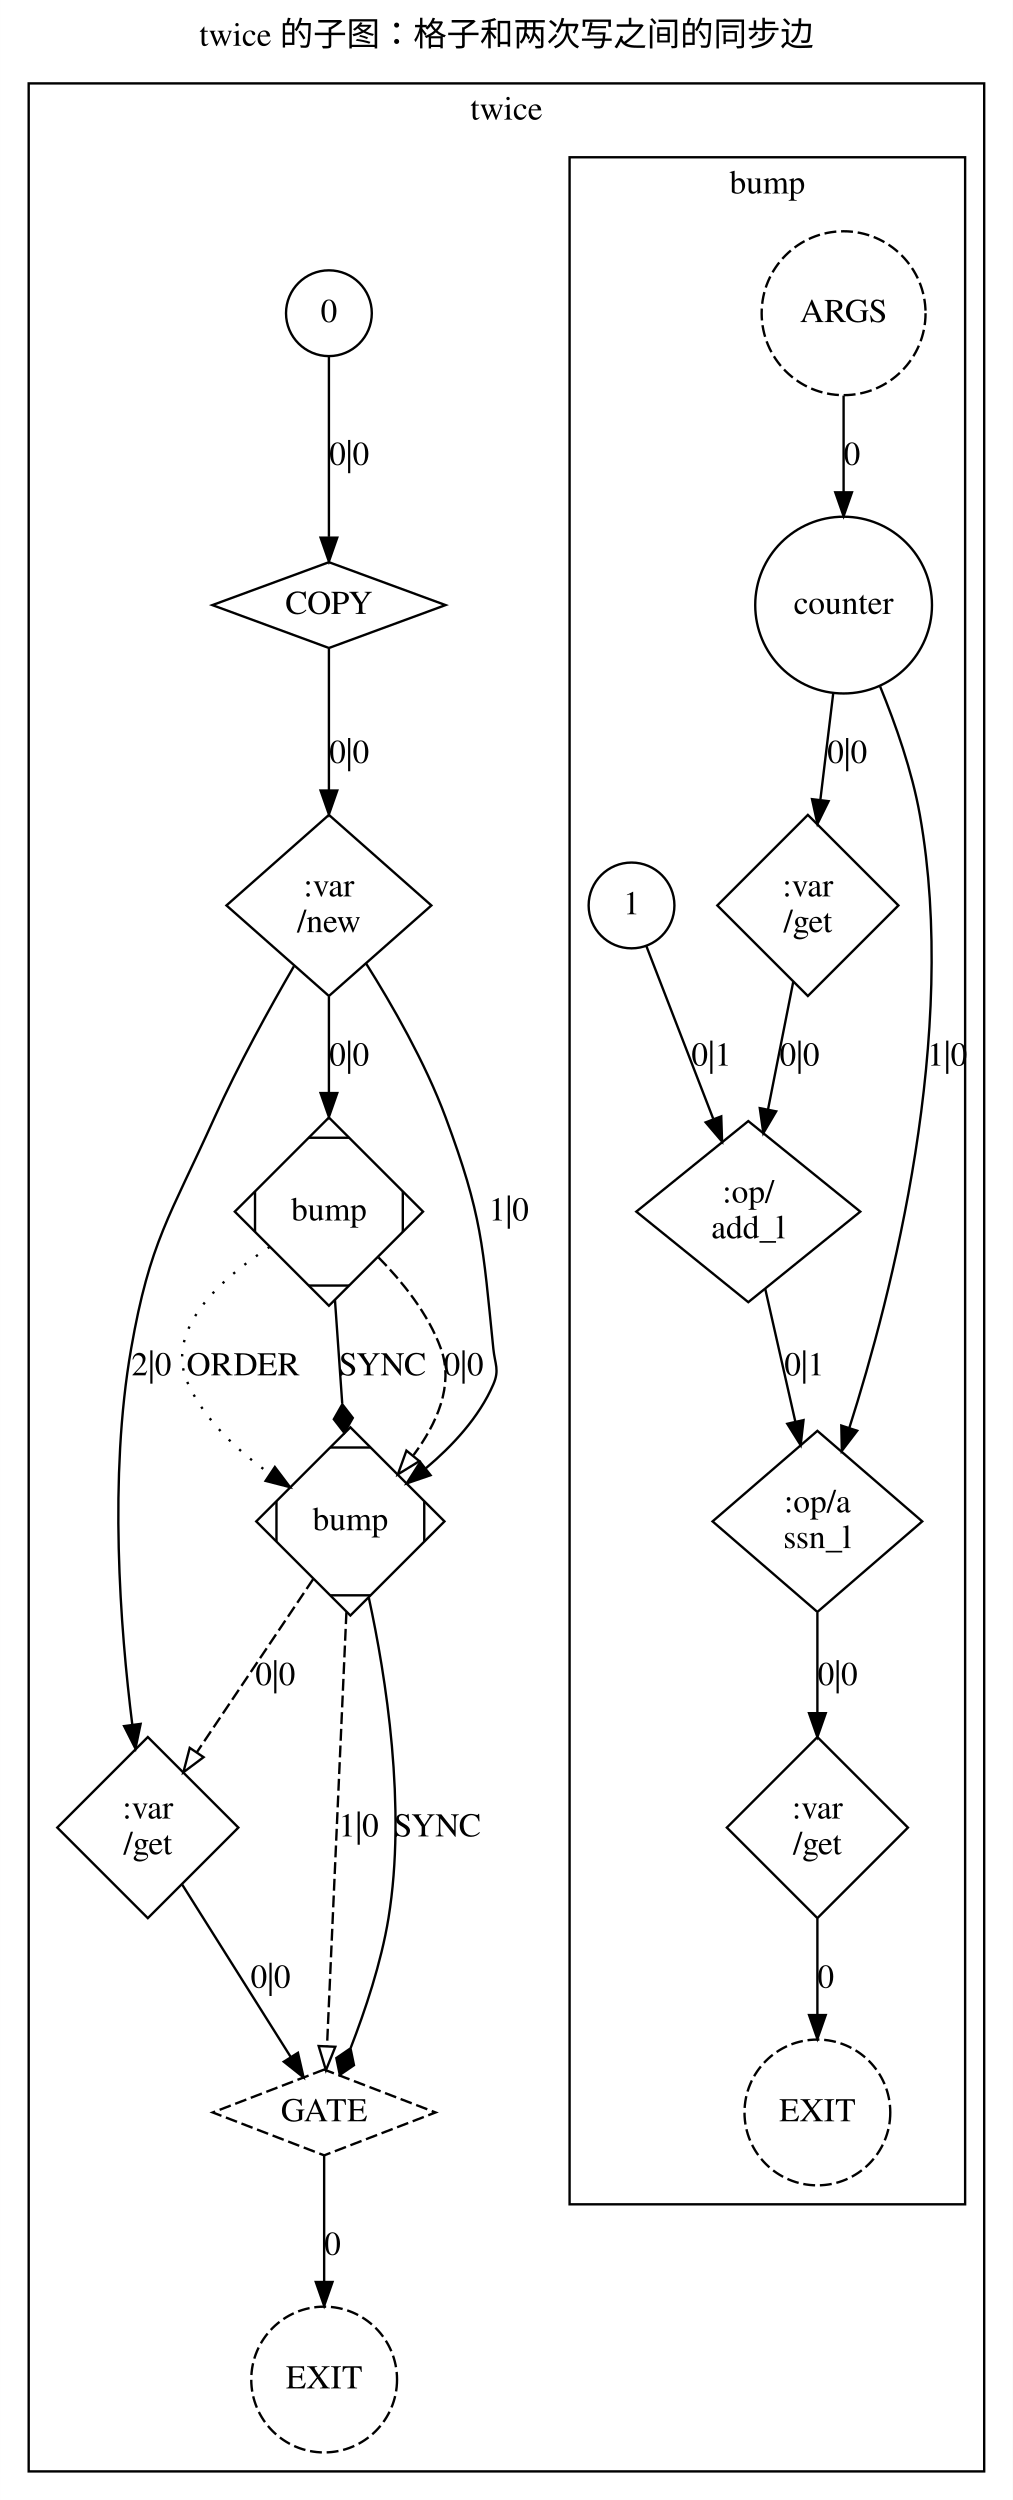
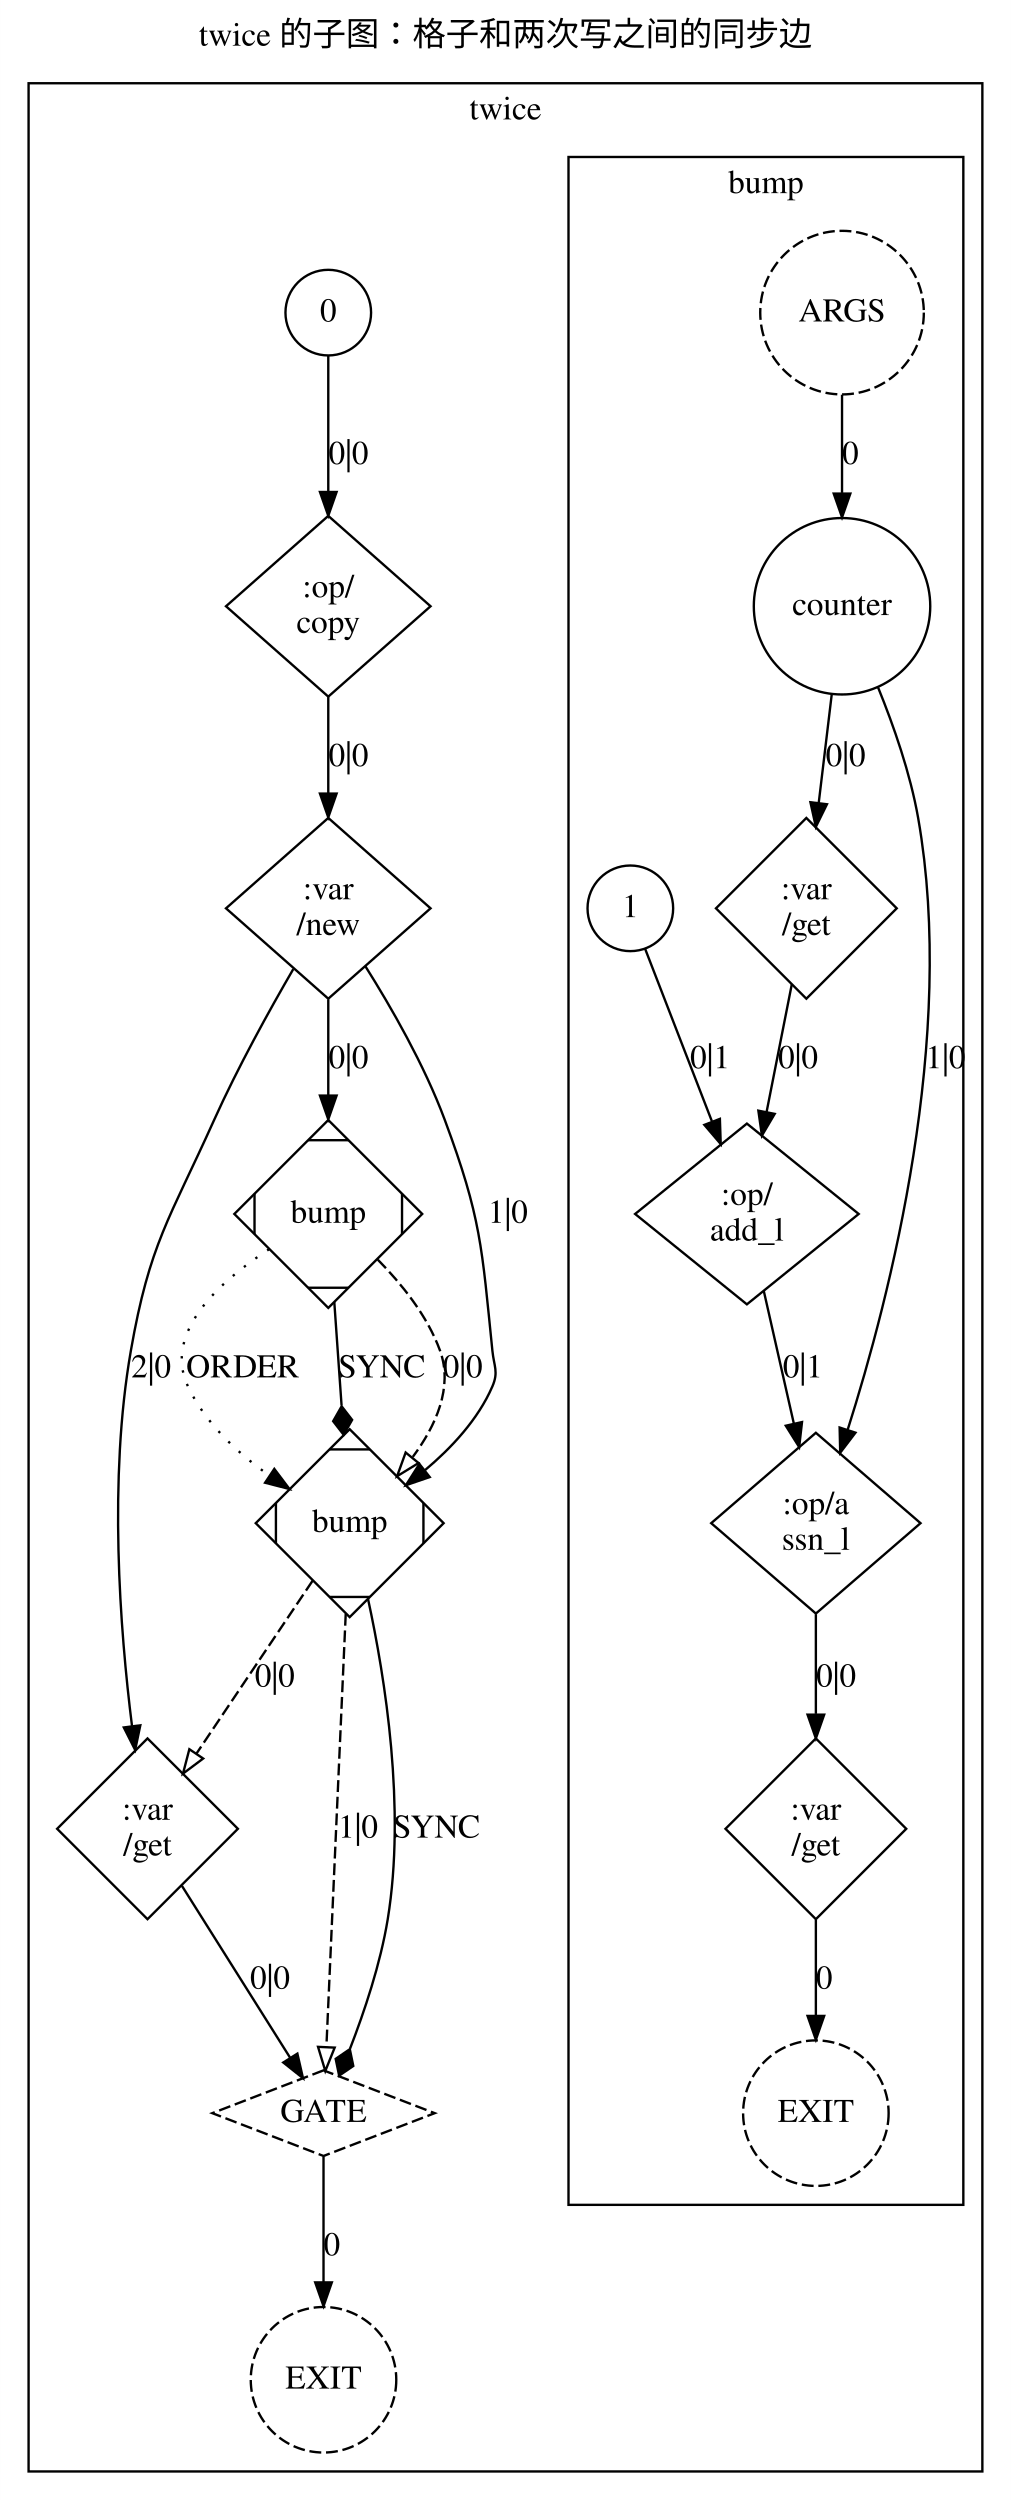
- <svg xmlns="http://www.w3.org/2000/svg" xmlns:xlink="http://www.w3.org/1999/xlink" width="425pt" height="1049pt" viewBox="0.00 0.00 425.00 1049.18">
-   <g id="graph0" class="graph" transform="scale(1 1) rotate(0) translate(4 1045.18)">
-     <polygon fill="white" stroke="transparent" points="-4,4 -4,-1045.18 421,-1045.18 421,4 -4,4" />
-     <text text-anchor="middle" x="208.5" y="-1025.98" font-family="Times,serif" font-size="14.00">twice 的子图：格子和两次写之间的同步边</text>
+ <svg xmlns="http://www.w3.org/2000/svg" xmlns:xlink="http://www.w3.org/1999/xlink" width="425pt" height="1051pt" viewBox="0.00 0.00 425.00 1051.08">
+   <g id="graph0" class="graph" transform="scale(1 1) rotate(0) translate(4 1047.08)">
+     <polygon fill="white" stroke="transparent" points="-4,4 -4,-1047.08 421,-1047.08 421,4 -4,4" />
+     <text text-anchor="middle" x="208.5" y="-1027.88" font-family="Times,serif" font-size="14.00">twice 的子图：格子和两次写之间的同步边</text>
    <g id="clust1" class="cluster">
      <g id="a_clust1">
        <a xlink:title="() =&gt; int pure">
-           <polygon fill="none" stroke="black" points="8,-8 8,-1010.18 409,-1010.18 409,-8 8,-8" />
-           <text text-anchor="middle" x="208.5" y="-994.98" font-family="Times,serif" font-size="14.00">twice</text>
+           <polygon fill="none" stroke="black" points="8,-8 8,-1012.08 409,-1012.08 409,-8 8,-8" />
+           <text text-anchor="middle" x="208.5" y="-996.88" font-family="Times,serif" font-size="14.00">twice</text>
        </a>
      </g>
    </g>
    <g id="clust2" class="cluster">
      <g id="a_clust2">
        <a xlink:title="(var counter: int) =&gt; int uses var counter">
-           <polygon fill="none" stroke="black" points="235,-120.09 235,-979.18 401,-979.18 401,-120.09 235,-120.09" />
-           <text text-anchor="middle" x="318" y="-963.98" font-family="Times,serif" font-size="14.00">bump</text>
+           <polygon fill="none" stroke="black" points="235,-120.09 235,-981.08 401,-981.08 401,-120.09 235,-120.09" />
+           <text text-anchor="middle" x="318" y="-965.88" font-family="Times,serif" font-size="14.00">bump</text>
        </a>
      </g>
    </g>
    <g id="node1" class="node">
-       <ellipse fill="none" stroke="black" stroke-dasharray="5,2" cx="350" cy="-913.73" rx="34.39" ry="34.39" />
-       <text text-anchor="middle" x="350" y="-910.03" font-family="Times,serif" font-size="14.00">ARGS</text>
+       <ellipse fill="none" stroke="black" stroke-dasharray="5,2" cx="350" cy="-915.64" rx="34.39" ry="34.39" />
+       <text text-anchor="middle" x="350" y="-911.94" font-family="Times,serif" font-size="14.00">ARGS</text>
    </g>
    <g id="node3" class="node">
      <g id="a_node3">
        <a xlink:title="counter">
-           <ellipse fill="none" stroke="black" cx="350" cy="-791.24" rx="37.09" ry="37.09" />
-           <text text-anchor="middle" x="350" y="-787.54" font-family="Times,serif" font-size="14.00">counter</text>
+           <ellipse fill="none" stroke="black" cx="350" cy="-792.19" rx="37.09" ry="37.09" />
+           <text text-anchor="middle" x="350" y="-788.49" font-family="Times,serif" font-size="14.00">counter</text>
        </a>
      </g>
    </g>
    <g id="edge1" class="edge">
-       <path fill="none" stroke="black" d="M350,-879.17C350,-866.62 350,-852.15 350,-838.66" />
-       <polygon fill="black" stroke="black" points="353.5,-838.57 350,-828.57 346.5,-838.57 353.5,-838.57" />
-       <text text-anchor="middle" x="353.5" y="-850.08" font-family="Times,serif" font-size="14.00">0</text>
+       <path fill="none" stroke="black" d="M350,-881.13C350,-868.37 350,-853.6 350,-839.84" />
+       <polygon fill="black" stroke="black" points="353.5,-839.57 350,-829.57 346.5,-839.57 353.5,-839.57" />
+       <text text-anchor="middle" x="353.5" y="-851.99" font-family="Times,serif" font-size="14.00">0</text>
    </g>
    <g id="node2" class="node">
      <ellipse fill="none" stroke="black" stroke-dasharray="5,2" cx="339" cy="-158.64" rx="30.59" ry="30.59" />
      <text text-anchor="middle" x="339" y="-154.94" font-family="Times,serif" font-size="14.00">EXIT</text>
    </g>
    <g id="node6" class="node">
      <g id="a_node6">
        <a xlink:title=":var/get">
          <polygon fill="none" stroke="black" points="335,-703.19 297,-665.19 335,-627.19 373,-665.19 335,-703.19" />
          <text text-anchor="middle" x="335" y="-668.99" font-family="Times,serif" font-size="14.00">:var</text>
          <text text-anchor="middle" x="335" y="-653.99" font-family="Times,serif" font-size="14.00">/get</text>
        </a>
      </g>
    </g>
    <g id="edge5" class="edge">
-       <path fill="none" stroke="black" d="M345.66,-754.36C343.98,-740.42 342.03,-724.33 340.27,-709.74" />
-       <polygon fill="black" stroke="black" points="343.7,-708.95 339.02,-699.44 336.75,-709.79 343.7,-708.95" />
+       <path fill="none" stroke="black" d="M345.7,-755.37C343.99,-741.07 341.99,-724.47 340.2,-709.5" />
+       <polygon fill="black" stroke="black" points="343.66,-708.95 338.99,-699.44 336.71,-709.79 343.66,-708.95" />
      <text text-anchor="middle" x="351.5" y="-724.99" font-family="Times,serif" font-size="14.00">0|0</text>
    </g>
    <g id="node7" class="node">
      <g id="a_node7">
        <a xlink:title=":op/assn_l">
          <polygon fill="none" stroke="black" points="339,-444.69 295,-406.69 339,-368.69 383,-406.69 339,-444.69" />
          <text text-anchor="middle" x="339" y="-410.49" font-family="Times,serif" font-size="14.00">:op/a</text>
          <text text-anchor="middle" x="339" y="-395.49" font-family="Times,serif" font-size="14.00">ssn_l</text>
        </a>
      </g>
    </g>
    <g id="edge6" class="edge">
-       <path fill="none" stroke="black" d="M365.31,-757.11C371.85,-741.17 378.73,-721.58 382,-703.19 398.37,-611.22 370.39,-502.33 352.39,-445.89" />
-       <polygon fill="black" stroke="black" points="355.69,-444.73 349.26,-436.31 349.04,-446.9 355.69,-444.73" />
+       <path fill="none" stroke="black" d="M365.14,-758.1C371.73,-741.91 378.7,-721.92 382,-703.19 398.21,-611.2 370.3,-502.31 352.35,-445.89" />
+       <polygon fill="black" stroke="black" points="355.65,-444.73 349.23,-436.31 348.99,-446.9 355.65,-444.73" />
      <text text-anchor="middle" x="393.5" y="-597.99" font-family="Times,serif" font-size="14.00">1|0</text>
    </g>
    <g id="node4" class="node">
      <g id="a_node4">
        <a xlink:title="1">
          <ellipse fill="none" stroke="black" cx="261" cy="-665.19" rx="18" ry="18" />
          <text text-anchor="middle" x="261" y="-661.49" font-family="Times,serif" font-size="14.00">1</text>
        </a>
      </g>
    </g>
    <g id="node5" class="node">
      <g id="a_node5">
        <a xlink:title=":op/add_l">
          <polygon fill="none" stroke="black" points="310,-574.69 263,-536.69 310,-498.69 357,-536.69 310,-574.69" />
          <text text-anchor="middle" x="310" y="-540.49" font-family="Times,serif" font-size="14.00">:op/</text>
          <text text-anchor="middle" x="310" y="-525.49" font-family="Times,serif" font-size="14.00">add_l</text>
        </a>
      </g>
    </g>
    <g id="edge4" class="edge">
      <path fill="none" stroke="black" d="M267.21,-648.17C274.22,-630.05 285.89,-599.93 295.27,-575.71" />
      <polygon fill="black" stroke="black" points="298.65,-576.67 299,-566.09 292.12,-574.15 298.65,-576.67" />
      <text text-anchor="middle" x="294.5" y="-597.99" font-family="Times,serif" font-size="14.00">0|1</text>
    </g>
    <g id="edge7" class="edge">
      <path fill="none" stroke="black" d="M317.09,-504.38C320.9,-487.59 325.63,-466.71 329.72,-448.65" />
      <polygon fill="black" stroke="black" points="333.18,-449.2 331.98,-438.68 326.36,-447.66 333.18,-449.2" />
      <text text-anchor="middle" x="333.5" y="-467.99" font-family="Times,serif" font-size="14.00">0|1</text>
    </g>
    <g id="edge3" class="edge">
      <path fill="none" stroke="black" d="M328.88,-633.24C325.69,-617.1 321.75,-597.12 318.29,-579.61" />
      <polygon fill="black" stroke="black" points="321.69,-578.77 316.31,-569.64 314.82,-580.12 321.69,-578.77" />
      <text text-anchor="middle" x="331.5" y="-597.99" font-family="Times,serif" font-size="14.00">0|0</text>
    </g>
    <g id="node8" class="node">
      <g id="a_node8">
        <a xlink:title=":var/get">
          <polygon fill="none" stroke="black" points="339,-316.19 301,-278.19 339,-240.19 377,-278.19 339,-316.19" />
          <text text-anchor="middle" x="339" y="-281.99" font-family="Times,serif" font-size="14.00">:var</text>
          <text text-anchor="middle" x="339" y="-266.99" font-family="Times,serif" font-size="14.00">/get</text>
        </a>
      </g>
    </g>
    <g id="edge8" class="edge">
      <path fill="none" stroke="black" d="M339,-368.42C339,-355.29 339,-340.36 339,-326.52" />
      <polygon fill="black" stroke="black" points="342.5,-326.19 339,-316.19 335.5,-326.19 342.5,-326.19" />
      <text text-anchor="middle" x="347.5" y="-337.99" font-family="Times,serif" font-size="14.00">0|0</text>
    </g>
    <g id="edge2" class="edge">
      <path fill="none" stroke="black" d="M339,-240C339,-227.15 339,-212.71 339,-199.65" />
      <polygon fill="black" stroke="black" points="342.5,-199.53 339,-189.53 335.5,-199.53 342.5,-199.53" />
      <text text-anchor="middle" x="342.5" y="-210.99" font-family="Times,serif" font-size="14.00">0</text>
    </g>
    <g id="node9" class="node">
      <ellipse fill="none" stroke="black" stroke-dasharray="5,2" cx="132" cy="-46.55" rx="30.59" ry="30.59" />
      <text text-anchor="middle" x="132" y="-42.85" font-family="Times,serif" font-size="14.00">EXIT</text>
    </g>
    <g id="node10" class="node">
      <g id="a_node10">
        <a xlink:title="0">
-           <ellipse fill="none" stroke="black" cx="134" cy="-913.73" rx="18" ry="18" />
-           <text text-anchor="middle" x="134" y="-910.03" font-family="Times,serif" font-size="14.00">0</text>
+           <ellipse fill="none" stroke="black" cx="134" cy="-915.64" rx="18" ry="18" />
+           <text text-anchor="middle" x="134" y="-911.94" font-family="Times,serif" font-size="14.00">0</text>
        </a>
      </g>
    </g>
    <g id="node11" class="node">
      <g id="a_node11">
-         <a xlink:title="COPY">
-           <polygon fill="none" stroke="black" points="134,-809.24 85.07,-791.24 134,-773.24 182.93,-791.24 134,-809.24" />
-           <text text-anchor="middle" x="134" y="-787.54" font-family="Times,serif" font-size="14.00">COPY</text>
+         <a xlink:title=":op/copy">
+           <polygon fill="none" stroke="black" points="134,-830.19 91,-792.19 134,-754.19 177,-792.19 134,-830.19" />
+           <text text-anchor="middle" x="134" y="-795.99" font-family="Times,serif" font-size="14.00">:op/</text>
+           <text text-anchor="middle" x="134" y="-780.99" font-family="Times,serif" font-size="14.00">copy</text>
        </a>
      </g>
    </g>
    <g id="edge10" class="edge">
-       <path fill="none" stroke="black" d="M134,-895.72C134,-876.01 134,-843.24 134,-819.86" />
-       <polygon fill="black" stroke="black" points="137.5,-819.55 134,-809.55 130.5,-819.55 137.5,-819.55" />
-       <text text-anchor="middle" x="142.5" y="-850.08" font-family="Times,serif" font-size="14.00">0|0</text>
+       <path fill="none" stroke="black" d="M134,-897.49C134,-882.68 134,-860.56 134,-840.5" />
+       <polygon fill="black" stroke="black" points="137.5,-840.24 134,-830.24 130.5,-840.24 137.5,-840.24" />
+       <text text-anchor="middle" x="142.5" y="-851.99" font-family="Times,serif" font-size="14.00">0|0</text>
    </g>
    <g id="node12" class="node">
      <g id="a_node12">
        <a xlink:title=":var/new">
          <polygon fill="none" stroke="black" points="134,-703.19 91,-665.19 134,-627.19 177,-665.19 134,-703.19" />
          <text text-anchor="middle" x="134" y="-668.99" font-family="Times,serif" font-size="14.00">:var</text>
          <text text-anchor="middle" x="134" y="-653.99" font-family="Times,serif" font-size="14.00">/new</text>
        </a>
      </g>
    </g>
    <g id="edge11" class="edge">
-       <path fill="none" stroke="black" d="M134,-772.99C134,-757.6 134,-734.33 134,-713.44" />
-       <polygon fill="black" stroke="black" points="137.5,-713.42 134,-703.42 130.5,-713.42 137.5,-713.42" />
+       <path fill="none" stroke="black" d="M134,-754.02C134,-741.29 134,-726.87 134,-713.45" />
+       <polygon fill="black" stroke="black" points="137.5,-713.43 134,-703.43 130.5,-713.43 137.5,-713.43" />
      <text text-anchor="middle" x="142.5" y="-724.99" font-family="Times,serif" font-size="14.00">0|0</text>
    </g>
    <g id="node13" class="node">
      <g id="a_node13">
        <a xlink:title="bump">
          <polygon fill="none" stroke="black" points="134,-576.19 94.5,-536.69 134,-497.19 173.5,-536.69 134,-576.19" />
          <polyline fill="none" stroke="black" points="102.99,-545.17 102.99,-528.2 " />
          <polyline fill="none" stroke="black" points="125.51,-505.67 142.49,-505.67 " />
          <polyline fill="none" stroke="black" points="165.01,-528.2 165.01,-545.17 " />
          <polyline fill="none" stroke="black" points="142.49,-567.7 125.51,-567.7 " />
          <text text-anchor="middle" x="134" y="-532.99" font-family="Times,serif" font-size="14.00">bump</text>
        </a>
      </g>
    </g>
    <g id="edge12" class="edge">
      <path fill="none" stroke="black" d="M134,-626.92C134,-614.26 134,-599.92 134,-586.49" />
      <polygon fill="black" stroke="black" points="137.5,-586.45 134,-576.45 130.5,-586.45 137.5,-586.45" />
      <text text-anchor="middle" x="142.5" y="-597.99" font-family="Times,serif" font-size="14.00">0|0</text>
    </g>
    <g id="node14" class="node">
      <g id="a_node14">
        <a xlink:title="bump">
          <polygon fill="none" stroke="black" points="143,-446.19 103.5,-406.69 143,-367.19 182.5,-406.69 143,-446.19" />
          <polyline fill="none" stroke="black" points="111.99,-415.17 111.99,-398.2 " />
          <polyline fill="none" stroke="black" points="134.51,-375.67 151.49,-375.67 " />
          <polyline fill="none" stroke="black" points="174.01,-398.2 174.01,-415.17 " />
          <polyline fill="none" stroke="black" points="151.49,-437.7 134.51,-437.7 " />
          <text text-anchor="middle" x="143" y="-402.99" font-family="Times,serif" font-size="14.00">bump</text>
        </a>
      </g>
    </g>
    <g id="edge13" class="edge">
      <path fill="none" stroke="black" d="M149.58,-640.86C160.42,-623.65 174.41,-599.3 183,-576.19 198.33,-534.93 198.53,-522.98 203,-479.19 203.68,-472.56 205.64,-470.31 203,-464.19 197.02,-450.34 185.79,-438.32 174.65,-428.97" />
      <polygon fill="black" stroke="black" points="176.65,-426.08 166.63,-422.64 172.31,-431.58 176.65,-426.08" />
      <text text-anchor="middle" x="209.5" y="-532.99" font-family="Times,serif" font-size="14.00">1|0</text>
    </g>
    <g id="node15" class="node">
      <g id="a_node15">
        <a xlink:title=":var/get">
          <polygon fill="none" stroke="black" points="58,-316.19 20,-278.19 58,-240.19 96,-278.19 58,-316.19" />
          <text text-anchor="middle" x="58" y="-281.99" font-family="Times,serif" font-size="14.00">:var</text>
          <text text-anchor="middle" x="58" y="-266.99" font-family="Times,serif" font-size="14.00">/get</text>
        </a>
      </g>
    </g>
    <g id="edge17" class="edge">
      <path fill="none" stroke="black" d="M119.31,-639.67C109.22,-622.3 95.93,-598.25 86,-576.19 67.19,-534.39 58.9,-524.34 51,-479.19 41.58,-425.35 46.38,-362.16 51.48,-321.44" />
      <polygon fill="black" stroke="black" points="54.98,-321.71 52.81,-311.34 48.04,-320.8 54.98,-321.71" />
      <text text-anchor="middle" x="59.5" y="-467.99" font-family="Times,serif" font-size="14.00">2|0</text>
    </g>
    <g id="edge14" class="edge">
      <path fill="none" stroke="black" stroke-dasharray="5,2" d="M154.8,-517.49C164.78,-507.35 175.71,-493.83 181,-479.19 186.57,-463.79 179.2,-447.6 169.52,-434.53" />
      <polygon fill="none" stroke="black" points="171.96,-431.98 162.93,-426.43 166.53,-436.4 171.96,-431.98" />
      <text text-anchor="middle" x="190.5" y="-467.99" font-family="Times,serif" font-size="14.00">0|0</text>
    </g>
    <g id="edge15" class="edge">
      <path fill="none" stroke="black" stroke-dasharray="1,5" d="M109.14,-521.89C88.58,-508.5 64.33,-486.92 75,-464.19 82.22,-448.8 95.92,-436.15 109.14,-426.76" />
      <polygon fill="black" stroke="black" points="111.31,-429.51 117.69,-421.05 107.43,-423.69 111.31,-429.51" />
      <text text-anchor="middle" x="98" y="-467.99" font-family="Times,serif" font-size="14.00">ORDER</text>
    </g>
    <g id="edge16" class="edge">
      <path fill="none" stroke="black" d="M136.53,-499.69C137.48,-486.2 138.57,-470.63 139.59,-456.18" />
      <polygon fill="black" stroke="black" points="139.62,-455.83 136.05,-449.56 140.46,-443.86 144.03,-450.12 139.62,-455.83" />
      <text text-anchor="middle" x="156.5" y="-467.99" font-family="Times,serif" font-size="14.00">SYNC</text>
    </g>
    <g id="edge18" class="edge">
      <path fill="none" stroke="black" stroke-dasharray="5,2" d="M127.41,-382.49C113.7,-362.09 93.65,-332.24 78.62,-309.87" />
      <polygon fill="none" stroke="black" points="81.4,-307.74 72.92,-301.4 75.59,-311.65 81.4,-307.74" />
      <text text-anchor="middle" x="111.5" y="-337.99" font-family="Times,serif" font-size="14.00">0|0</text>
    </g>
    <g id="node16" class="node">
      <g id="a_node16">
        <a xlink:title="GATE">
          <polygon fill="none" stroke="black" stroke-dasharray="5,2" points="132,-176.64 85.25,-158.64 132,-140.64 178.75,-158.64 132,-176.64" />
          <text text-anchor="middle" x="132" y="-154.94" font-family="Times,serif" font-size="14.00">GATE</text>
        </a>
      </g>
    </g>
    <g id="edge20" class="edge">
      <path fill="none" stroke="black" stroke-dasharray="5,2" d="M141.34,-368.59C139.11,-318.59 135.18,-230.77 133.21,-186.61" />
      <polygon fill="none" stroke="black" points="136.69,-186.2 132.75,-176.37 129.7,-186.52 136.69,-186.2" />
      <text text-anchor="middle" x="146.5" y="-274.49" font-family="Times,serif" font-size="14.00">1|0</text>
    </g>
    <g id="edge21" class="edge">
      <path fill="none" stroke="black" d="M150.73,-374.73C157.97,-341.36 166.6,-286.77 159,-240.19 155.95,-221.47 149.15,-201.23 143.13,-185.72" />
      <polygon fill="black" stroke="black" points="143.06,-185.54 137.11,-181.48 138.57,-174.41 144.52,-178.48 143.06,-185.54" />
      <text text-anchor="middle" x="179.5" y="-274.49" font-family="Times,serif" font-size="14.00">SYNC</text>
    </g>
    <g id="edge19" class="edge">
      <path fill="none" stroke="black" d="M72.44,-254.25C85.63,-233.29 105.01,-202.52 118.04,-181.81" />
      <polygon fill="black" stroke="black" points="121.01,-183.67 123.37,-173.35 115.08,-179.94 121.01,-183.67" />
      <text text-anchor="middle" x="109.5" y="-210.99" font-family="Times,serif" font-size="14.00">0|0</text>
    </g>
    <g id="edge9" class="edge">
      <path fill="none" stroke="black" d="M132,-140.44C132,-126.32 132,-105.76 132,-87.57" />
      <polygon fill="black" stroke="black" points="135.5,-87.49 132,-77.49 128.5,-87.49 135.5,-87.49" />
      <text text-anchor="middle" x="135.5" y="-98.89" font-family="Times,serif" font-size="14.00">0</text>
    </g>
  </g>
</svg>
